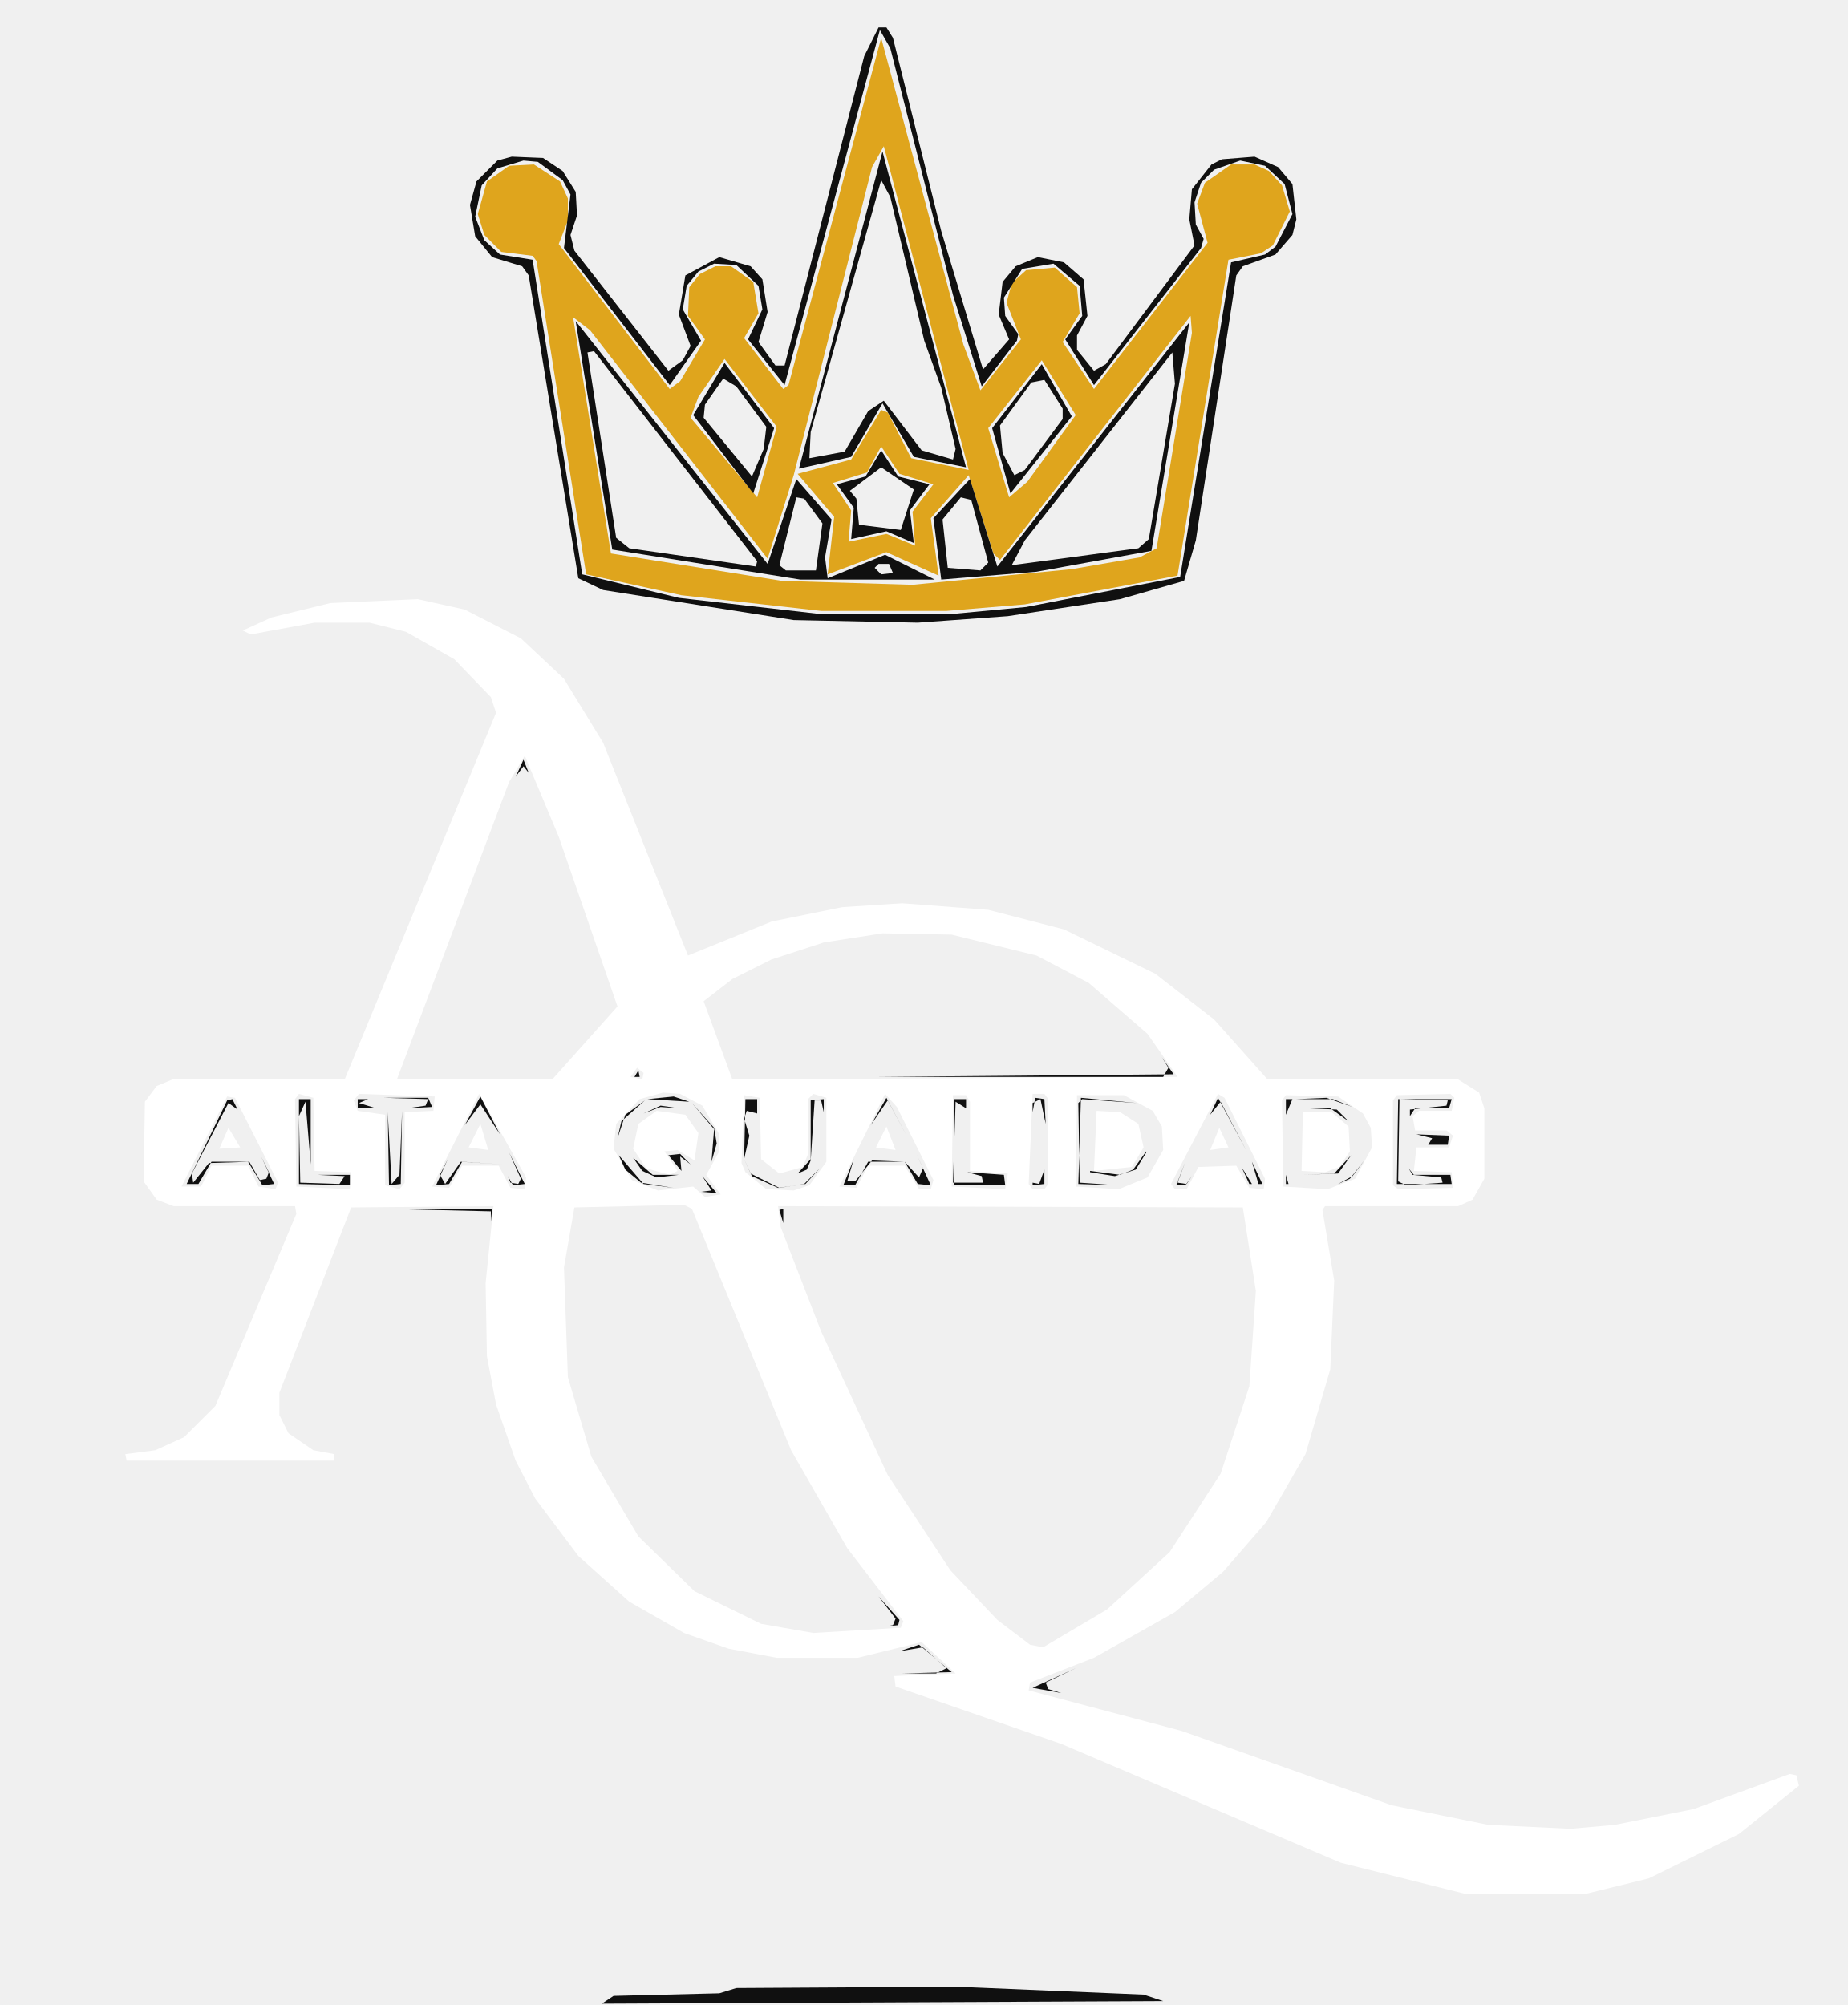
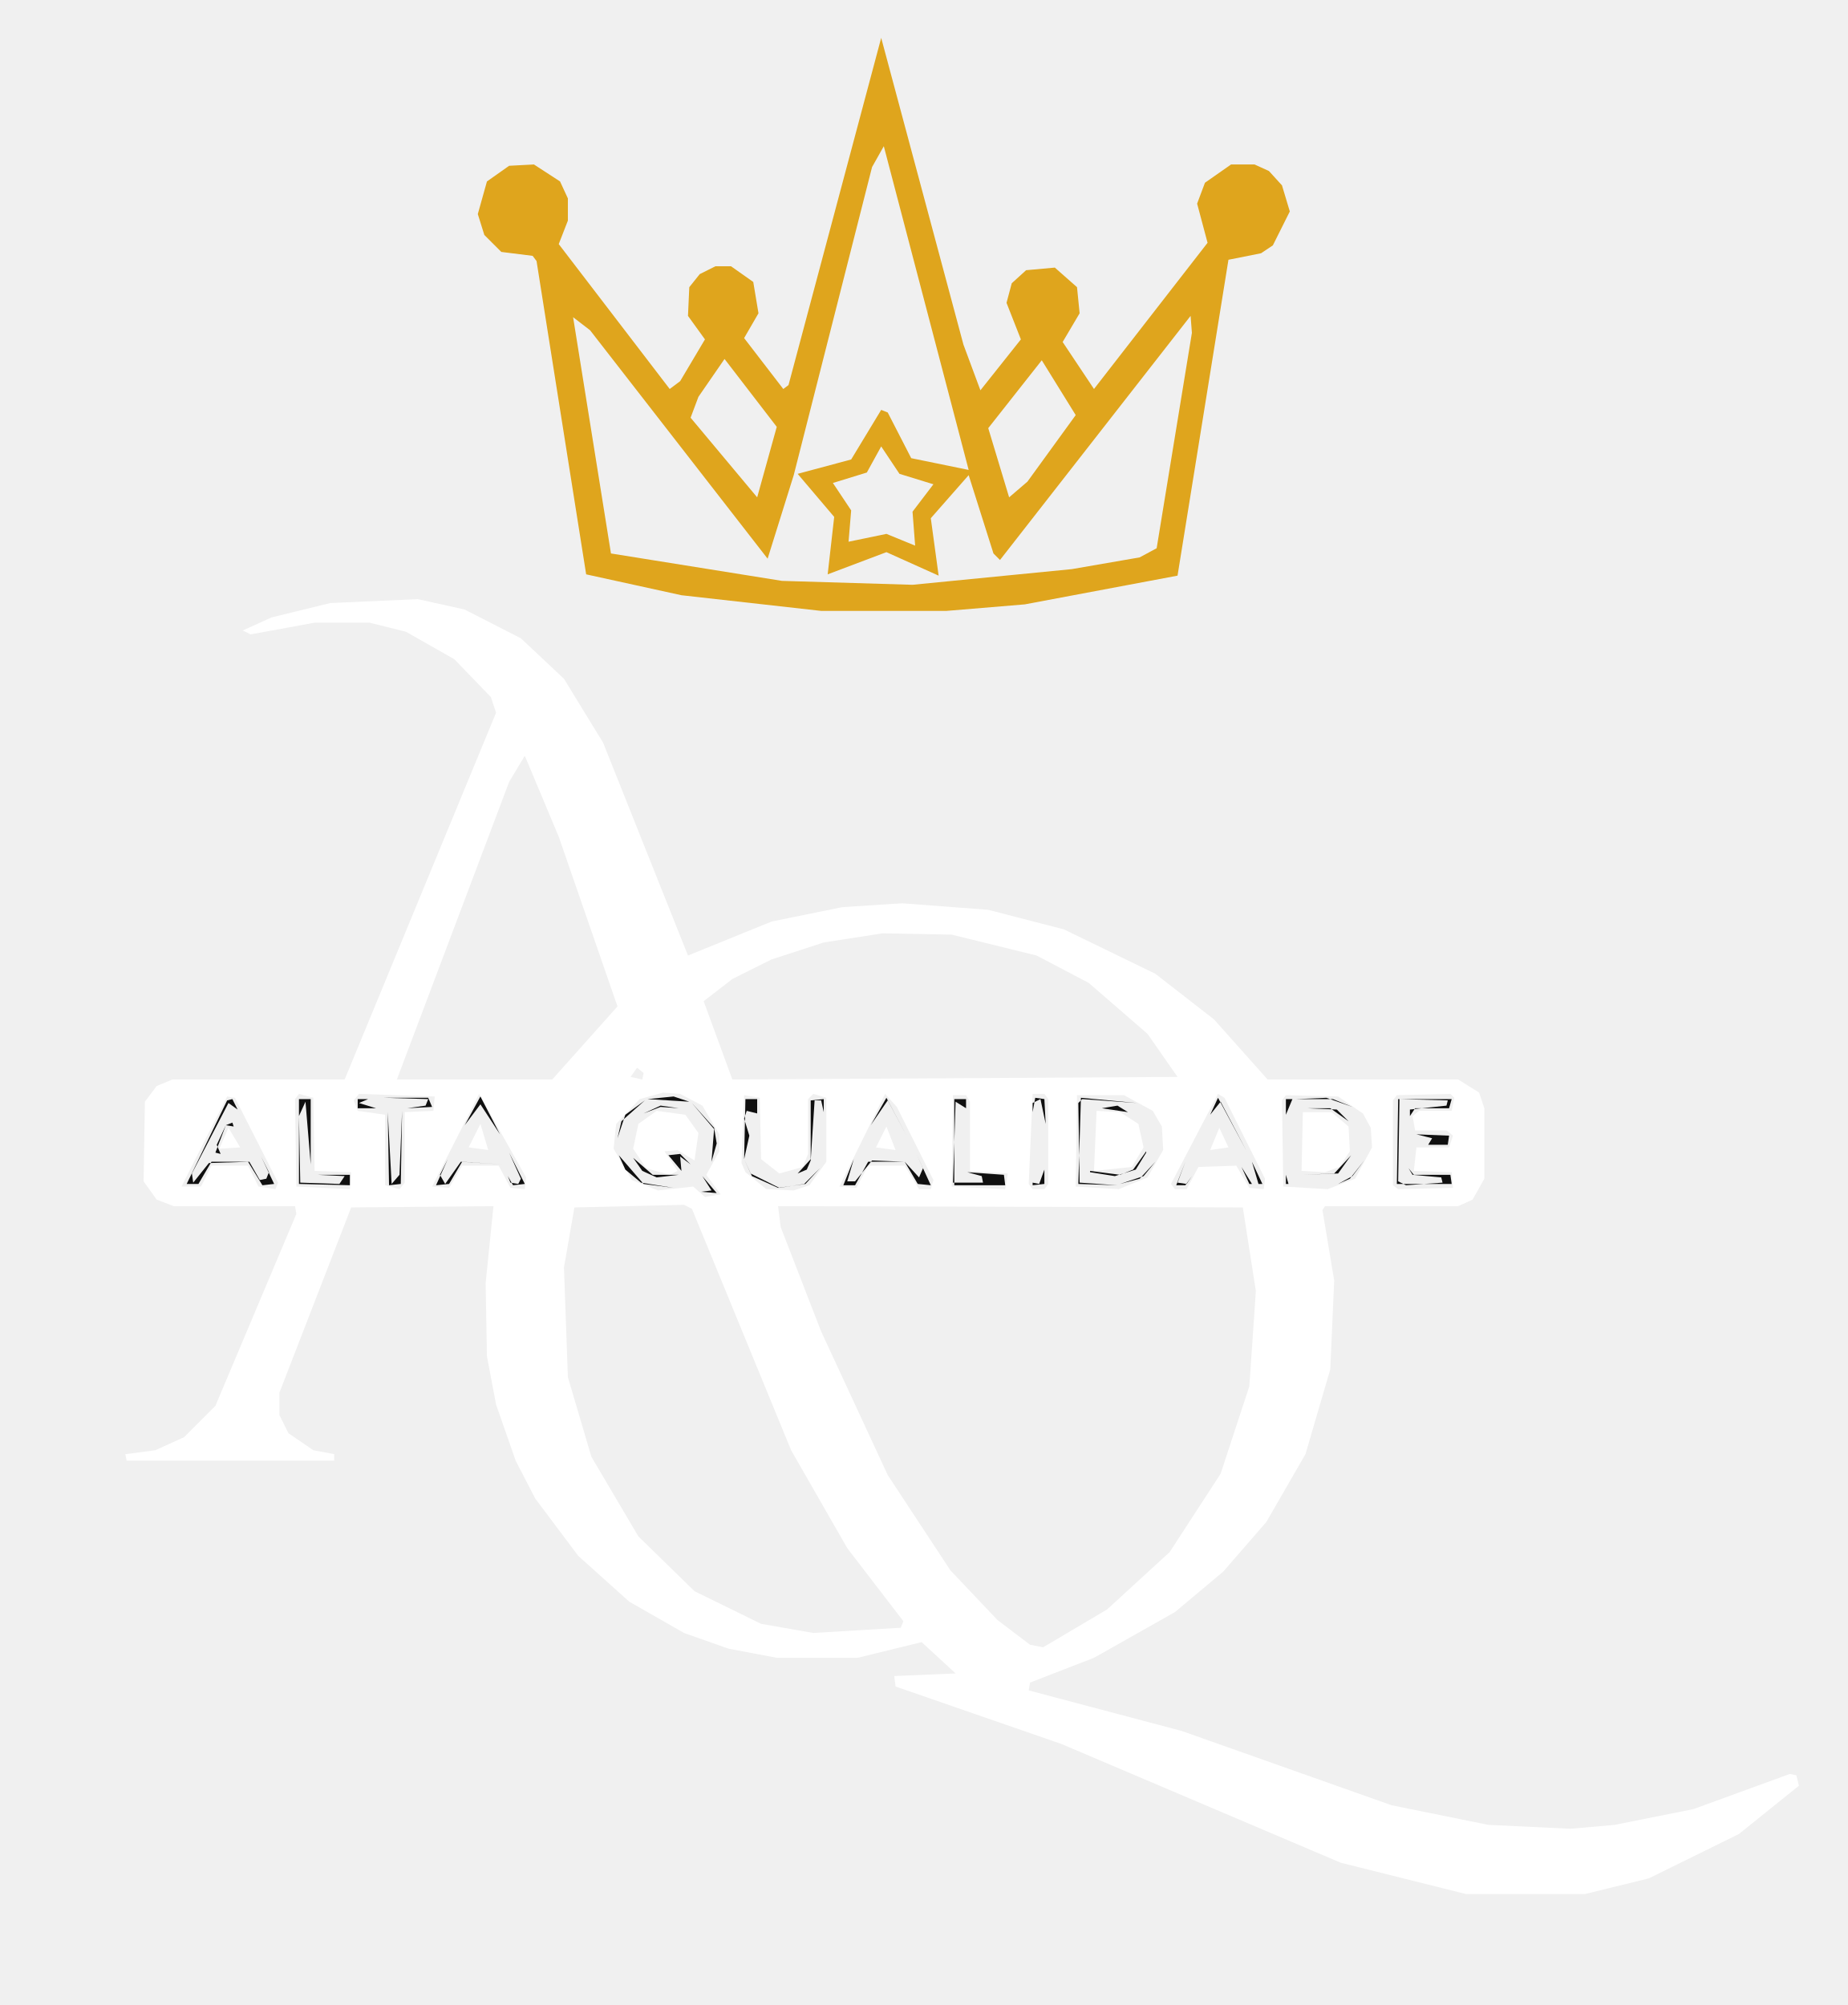
<svg xmlns="http://www.w3.org/2000/svg" viewBox="0 0 1415 1536" role="img" aria-label="AQ Alta Qualidade">
  <path fill="#DFA51D" fill-rule="evenodd" d="M373,139 L366,164 L371,180 L384,193 L408,196 L411,200 L449,440 L522,456 L629,468 L725,468 L785,463 L902,441 L941,199 L966,194 L975,188 L988,162 L982,142 L972,131 L961,126 L943,126 L923,140 L917,156 L925,186 L838,298 L814,262 L827,240 L825,220 L808,205 L786,207 L775,217 L771,232 L782,260 L751,299 L738,264 L675,29 L604,295 L600,298 L570,259 L581,240 L577,216 L560,204 L548,204 L536,210 L528,220 L527,242 L540,260 L521,292 L513,298 L428,187 L435,169 L435,152 L429,139 L409,126 L390,127Z M675,342 L689,363 L715,371 L699,392 L701,418 L679,409 L650,415 L652,391 L638,370 L664,362Z M798,276 L824,318 L787,369 L773,381 L757,328Z M555,275 L595,327 L580,381 L529,320 L535,304Z M439,243 L452,253 L588,428 L608,364 L668,128 L677,112 L742,360 L698,351 L680,316 L675,314 L652,352 L611,363 L639,396 L634,440 L679,423 L719,441 L713,397 L742,364 L761,424 L766,429 L912,242 L913,255 L886,420 L873,427 L821,436 L699,448 L599,445 L468,424Z" />
  <path fill="#FFFFFF" fill-rule="evenodd" d="M186,483 L192,486 L241,477 L283,477 L311,484 L348,505 L376,534 L380,546 L264,827 L132,827 L120,832 L111,844 L110,905 L120,919 L133,924 L226,924 L227,930 L165,1077 L141,1101 L119,1111 L96,1114 L97,1119 L256,1119 L256,1114 L240,1111 L221,1098 L214,1084 L214,1067 L269,925 L378,924 L372,983 L373,1039 L380,1076 L395,1119 L410,1148 L443,1192 L482,1227 L524,1251 L558,1263 L595,1270 L657,1270 L706,1258 L732,1282 L685,1284 L686,1292 L813,1336 L1027,1427 L1123,1451 L1214,1451 L1263,1439 L1332,1405 L1378,1368 L1376,1360 L1371,1359 L1297,1386 L1237,1398 L1203,1401 L1140,1398 L1066,1383 L905,1326 L788,1295 L789,1289 L838,1270 L900,1235 L937,1204 L970,1166 L1000,1114 L1019,1049 L1022,981 L1013,927 L1015,924 L1117,924 L1128,919 L1137,903 L1137,849 L1133,837 L1117,827 L971,827 L930,781 L885,746 L815,712 L757,697 L691,692 L645,695 L591,706 L527,732 L462,569 L432,520 L399,489 L356,467 L320,459 L253,462 L208,473Z M596,924 L952,925 L962,989 L957,1062 L935,1129 L896,1189 L848,1233 L799,1262 L789,1260 L764,1241 L728,1203 L680,1130 L629,1020 L598,940Z M440,925 L524,923 L530,926 L606,1111 L649,1186 L692,1242 L690,1247 L623,1251 L583,1244 L532,1219 L489,1177 L453,1116 L435,1055 L432,971Z M730,839 L740,839 L743,844 L743,897 L772,899 L770,911 L729,909Z M174,840 L180,841 L213,906 L211,911 L198,909 L190,893 L162,893 L154,909 L139,909Z M175,864 L168,880 L184,879Z M1070,839 L1111,838 L1114,841 L1112,851 L1087,851 L1082,855 L1084,866 L1108,866 L1113,870 L1110,879 L1085,879 L1083,897 L1112,898 L1113,910 L1071,911 L1067,908 L1067,843Z M985,839 L1025,840 L1044,853 L1050,864 L1051,879 L1038,903 L1017,911 L983,909 L982,843Z M998,852 L997,897 L1015,898 L1026,894 L1034,882 L1033,863 L1020,852Z M933,838 L938,841 L969,903 L968,911 L957,910 L947,893 L918,894 L909,911 L900,911 L897,907Z M934,864 L927,881 L941,879Z M825,839 L861,839 L883,851 L890,863 L891,881 L879,902 L857,911 L824,909Z M840,851 L838,897 L867,894 L876,879 L872,861 L858,852Z M791,838 L800,838 L803,842 L803,907 L800,911 L791,911 L788,907Z M678,838 L687,848 L715,904 L713,911 L704,911 L693,893 L665,893 L656,910 L643,909Z M679,863 L671,879 L686,881Z M570,839 L582,841 L583,888 L597,899 L615,894 L619,884 L619,842 L623,838 L633,841 L633,890 L620,908 L608,912 L587,911 L571,898 L568,891Z M367,838 L403,902 L402,911 L391,910 L382,893 L354,893 L344,910 L331,909Z M368,861 L359,879 L374,881Z M275,838 L333,840 L332,851 L310,852 L310,906 L306,911 L295,908 L295,854 L274,851 L271,843Z M229,838 L240,841 L241,897 L269,898 L268,911 L227,909 L226,842Z M490,842 L508,837 L521,838 L538,847 L551,869 L551,882 L541,900 L552,915 L540,917 L531,909 L504,912 L484,904 L470,880 L472,861Z M503,851 L489,861 L485,880 L495,895 L513,900 L519,897 L509,882 L519,881 L532,889 L535,868 L525,854Z M488,818 L493,822 L492,827 L483,825Z M539,767 L561,750 L591,735 L631,722 L676,715 L729,716 L794,732 L834,753 L879,792 L902,825 L561,827Z M402,579 L428,641 L473,771 L423,827 L304,827 L390,599Z" />
-   <path fill="#101010" fill-rule="evenodd" d="M891,1533 L876,1528 L733,1522 L564,1523 L551,1527 L470,1529 L461,1535Z M824,1278 L791,1293 L813,1297 L803,1294 L801,1289Z M689,1265 L707,1262 L725,1278 L717,1282 L691,1282 L729,1281 L704,1260Z M673,1223 L686,1240 L684,1245 L678,1246 L688,1245 L689,1241Z M600,926 L597,927 L600,937Z M291,926 L376,928 L376,936 L377,926Z M540,898 L538,901 L545,912 L537,913 L549,914 L538,901Z M800,896 L796,907 L791,906 L791,897 L791,908 L800,907Z M951,894 L957,907 L967,907 L959,890 L964,907 L959,907Z M908,890 L901,908 L908,908 L913,901 L909,907 L902,906Z M1045,889 L1036,901 L1025,907 L987,907 L985,900 L985,907 L1025,907 L1034,903Z M334,908 L344,907 L354,890 L385,892 L353,890 L341,907 L337,900 L343,888Z M485,887 L492,897 L503,902 L520,900 L500,900Z M1035,885 L1022,899 L998,900 L1025,899Z M474,885 L479,896 L491,906 L516,910 L493,907Z M702,884 L707,895 L704,902 L693,890 L668,889 L655,905 L649,905 L654,888 L646,908 L655,908 L665,890 L693,890 L703,907 L713,908Z M512,885 L522,897 L521,886 L529,892 L536,888 L529,892 L521,884Z M390,883 L399,903 L397,907 L391,906 L389,901 L393,908 L402,907Z M1084,877 L1109,877 L1110,870 L1085,869 L1097,872 L1094,877Z M835,859 L835,898 L854,901 L870,896 L878,883 L878,869 L878,882 L868,896 L858,900 L835,897Z M308,851 L306,900 L300,907 L297,852 L298,908 L307,907Z M1001,849 L1019,849 L1033,859 L1024,850Z M520,849 L506,847 L493,853 L506,848Z M530,845 L547,865 L545,890 L549,876 L547,864Z M494,843 L479,854 L473,872 L476,859Z M990,842 L985,842 L985,854Z M731,842 L731,908 L770,908 L769,900 L741,898 L752,901 L753,906 L730,906 L732,844 L740,849 L740,855 L740,842Z M631,842 L621,843 L621,888 L611,899 L618,896 L621,889 L624,843 L629,843 L631,852Z M174,843 L143,907 L152,907 L162,890 L190,890 L201,908 L210,907 L200,886 L206,898 L204,903 L199,904 L191,890 L160,891 L148,906 L147,899 L175,845 L182,850 L195,876 L178,842Z M1071,842 L1070,907 L1112,907 L1111,900 L1083,900 L1079,895 L1082,900 L1104,902 L1105,906 L1077,908 L1071,905 L1072,842 L1109,843 L1108,847 L1080,850 L1080,855 L1084,849 L1110,849 L1112,842Z M993,842 L1021,842 L1036,848 L1047,864 L1046,887 L1047,864 L1036,848 L1016,841Z M933,841 L927,854 L935,844 L955,882Z M828,841 L826,907 L856,908 L827,906 L826,845 L829,842 L871,845Z M793,841 L791,852 L791,845 L797,842 L801,861 L800,842Z M679,841 L667,862 L680,843 L695,871Z M571,842 L570,888 L576,901 L596,910 L617,907 L628,895 L616,907 L597,910 L575,899 L570,888 L574,870 L570,857 L572,851 L580,853 L580,876 L580,842Z M294,841 L328,842 L326,847 L312,849 L331,848 L328,841Z M274,842 L274,849 L288,849 L275,845 L282,842Z M229,842 L229,907 L268,908 L268,900 L243,900 L264,901 L260,907 L230,906 L229,855 L234,844 L238,892 L238,842Z M496,842 L528,844 L516,840Z M368,840 L356,862 L368,846 L383,869Z M489,820 L486,825 L490,825Z M899,823 L890,810 L895,818 L891,825 L673,825Z M401,582 L395,595 L401,587 L405,592Z M365,139 L360,157 L364,181 L377,197 L400,204 L405,211 L443,443 L462,452 L608,475 L703,477 L772,472 L858,459 L907,445 L916,414 L947,211 L952,204 L977,195 L990,180 L993,168 L990,141 L979,128 L961,120 L936,122 L928,126 L913,145 L911,168 L915,188 L847,279 L838,284 L825,268 L825,257 L833,242 L830,214 L815,201 L795,197 L778,204 L768,216 L765,241 L773,260 L753,283 L721,177 L684,29 L679,21 L673,21 L662,43 L601,280 L594,280 L581,262 L588,239 L584,214 L575,204 L551,197 L525,211 L520,241 L529,265 L523,276 L512,284 L440,192 L437,180 L442,165 L441,147 L431,131 L416,121 L392,120 L381,123Z M369,142 L381,129 L401,123 L412,124 L431,138 L437,149 L432,190 L513,295 L537,261 L523,237 L526,219 L535,208 L547,202 L564,203 L581,219 L584,237 L573,260 L601,295 L674,23 L682,37 L730,226 L752,296 L779,261 L780,256 L770,242 L769,228 L783,206 L807,202 L827,219 L829,242 L816,260 L838,295 L920,190 L922,183 L916,172 L915,155 L920,140 L930,130 L950,123 L969,127 L984,141 L990,164 L977,189 L969,195 L943,201 L904,442 L786,465 L733,470 L625,470 L520,458 L446,440 L408,199 L383,195 L371,184 L364,166Z M675,345 L663,365 L641,371 L654,389 L652,413 L679,407 L700,416 L697,391 L712,371 L688,365Z M675,358 L700,375 L690,406 L658,402 L656,382 L651,376Z M798,279 L760,328 L774,378 L821,319Z M800,291 L814,313 L814,321 L785,360 L777,364 L768,347 L766,326 L790,293Z M555,278 L531,318 L577,378 L593,328Z M554,290 L564,296 L587,327 L585,344 L576,365 L539,320 L540,310Z M911,247 L764,434 L743,367 L715,397 L721,444 L794,438 L882,422Z M736,381 L744,383 L757,431 L751,437 L726,435 L722,398Z M898,270 L900,294 L880,413 L872,420 L775,433 L785,414Z M441,246 L469,421 L613,444 L716,444 L678,425 L634,443 L632,427 L637,398 L610,367 L588,432Z M670,435 L673,432 L681,432 L684,439 L675,440Z M610,381 L616,382 L630,401 L625,437 L602,437 L597,433Z M450,270 L455,269 L580,430 L579,434 L482,420 L472,412Z M676,116 L612,359 L652,350 L676,309 L700,350 L740,358Z M675,138 L682,151 L708,261 L721,297 L732,344 L730,352 L706,345 L677,307 L665,315 L647,346 L620,351 L621,331Z" />
+   <path fill="#101010" fill-rule="evenodd" d="M540,898 L538,901 L545,912 L537,913 L549,914 L538,901Z M800,896 L796,907 L791,906 L791,897 L791,908 L800,907Z M951,894 L957,907 L967,907 L959,890 L964,907 L959,907Z M908,890 L901,908 L908,908 L913,901 L909,907 L902,906Z M885,890 L876,901 L858,907 L873,903Z M1045,889 L1036,901 L1025,907 L987,907 L985,900 L985,907 L1025,907 L1034,903Z M334,908 L344,907 L354,890 L385,892 L353,890 L341,907 L337,900 L343,888Z M485,887 L492,897 L503,902 L520,900 L500,900Z M1035,885 L1022,899 L998,900 L1025,899Z M474,885 L479,896 L491,906 L516,910 L493,907Z M702,884 L707,895 L704,902 L693,890 L668,889 L655,905 L649,905 L654,888 L646,908 L655,908 L665,890 L693,890 L703,907 L713,908Z M512,885 L522,897 L521,886 L529,892 L536,888 L529,892 L521,884Z M390,883 L399,903 L397,907 L391,906 L389,901 L393,908 L402,907Z M1084,877 L1109,877 L1110,870 L1085,869 L1097,872 L1094,877Z M178,860 L179,863 L173,862 L165,883 L169,884 L166,877 L173,862Z M835,859 L835,898 L854,901 L870,896 L878,883 L878,869 L878,882 L868,896 L858,900 L835,897Z M308,851 L306,900 L300,907 L297,852 L298,908 L307,907Z M1001,849 L1019,849 L1033,859 L1024,850Z M864,852 L856,847 L844,849Z M520,849 L506,847 L493,853 L506,848Z M530,845 L547,865 L545,890 L549,876 L547,864Z M494,843 L479,854 L473,872 L476,859Z M990,842 L985,842 L985,854Z M731,842 L731,908 L770,908 L769,900 L741,898 L752,901 L753,906 L730,906 L732,844 L740,849 L740,855 L740,842Z M631,842 L621,843 L621,888 L611,899 L618,896 L621,889 L624,843 L629,843 L631,852Z M174,843 L143,907 L152,907 L162,890 L190,890 L201,908 L210,907 L200,886 L206,898 L204,903 L199,904 L191,890 L160,891 L148,906 L147,899 L175,845 L182,850 L195,876 L178,842Z M1071,842 L1070,907 L1112,907 L1111,900 L1083,900 L1079,895 L1082,900 L1104,902 L1105,906 L1077,908 L1071,905 L1072,842 L1109,843 L1108,847 L1080,850 L1080,855 L1084,849 L1110,849 L1112,842Z M993,842 L1021,842 L1036,848 L1047,864 L1046,887 L1047,864 L1036,848 L1016,841Z M933,841 L927,854 L935,844 L955,882Z M828,841 L826,907 L856,908 L827,906 L826,845 L829,842 L871,845Z M793,841 L791,852 L791,845 L797,842 L801,861 L800,842Z M679,841 L667,862 L680,843 L695,871Z M571,842 L570,888 L576,901 L596,910 L617,907 L628,895 L616,907 L597,910 L575,899 L570,888 L574,870 L570,857 L572,851 L580,853 L580,876 L580,842Z M294,841 L328,842 L326,847 L312,849 L331,848 L328,841Z M274,842 L274,849 L288,849 L275,845 L282,842Z M229,842 L229,907 L268,908 L268,900 L243,900 L264,901 L260,907 L230,906 L229,855 L234,844 L238,892 L238,842Z M496,842 L528,844 L516,840Z M368,840 L356,862 L368,846 L383,869Z" />
</svg>
